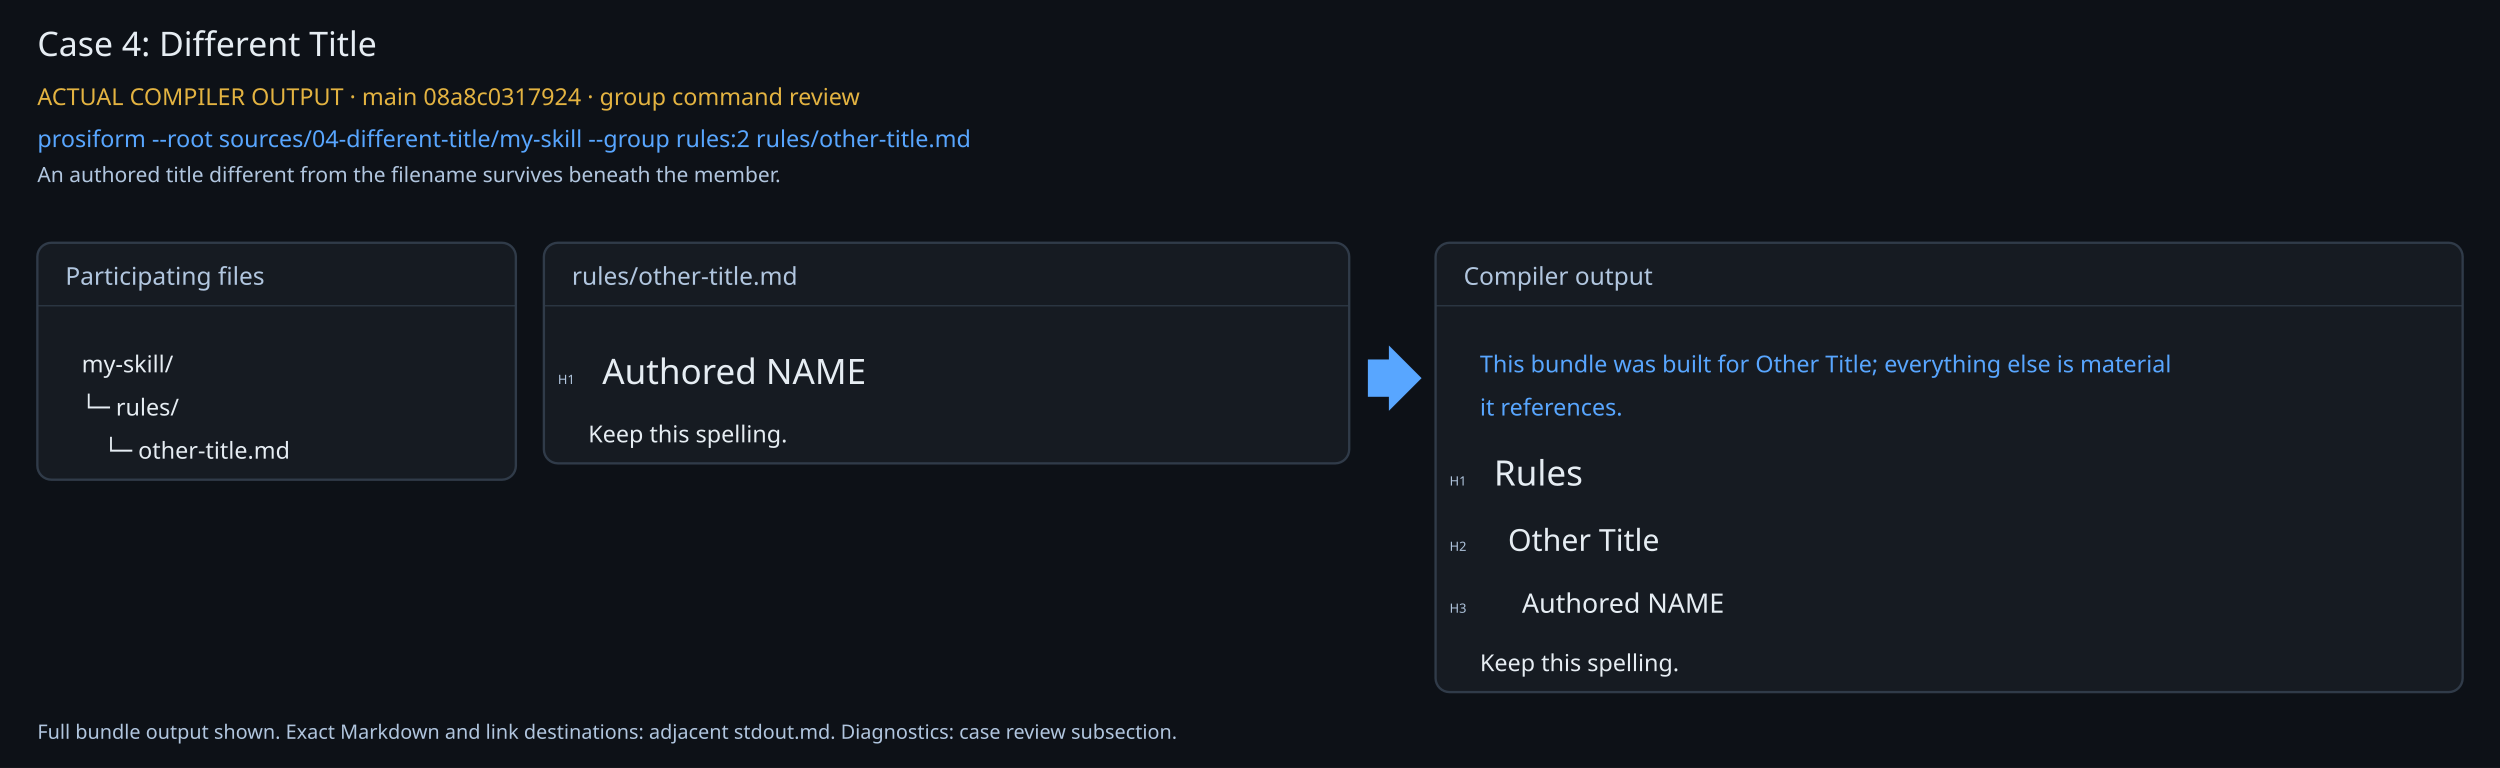
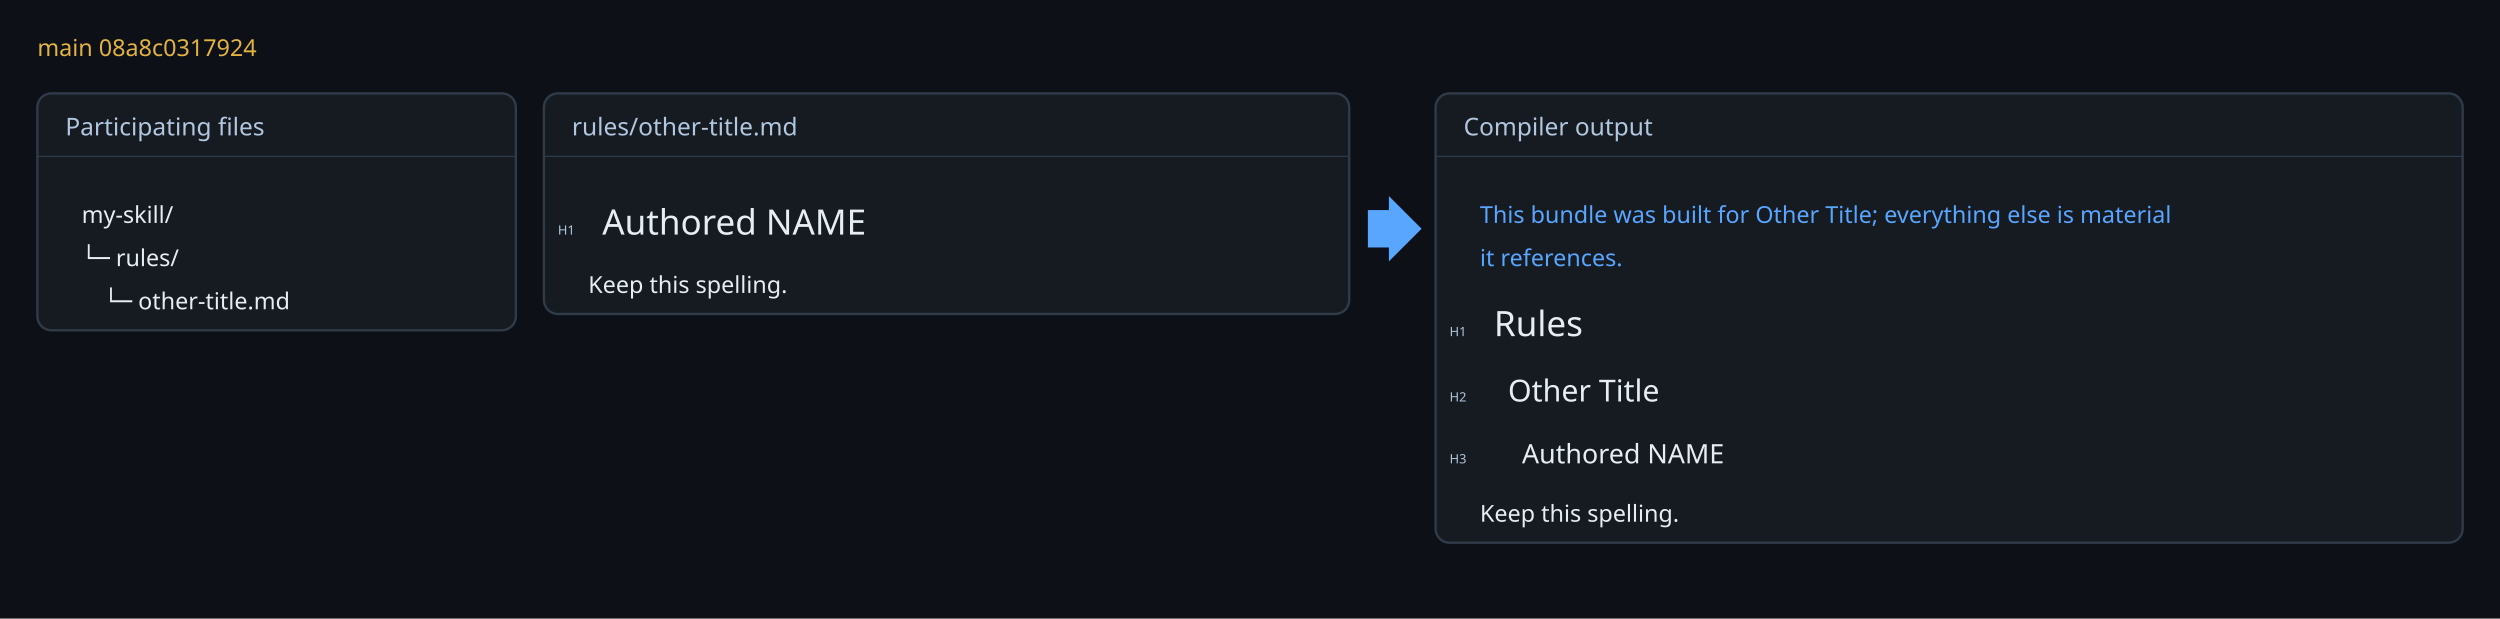
- <svg xmlns="http://www.w3.org/2000/svg" width="2142" height="658" viewBox="0 0 2142 658" role="img" aria-labelledby="title desc">
-   <rect width="2142" height="658" fill="#0d1117" />
+ <svg xmlns="http://www.w3.org/2000/svg" width="2142" height="530" viewBox="0 0 2142 530" role="img" aria-labelledby="title desc">
+   <rect width="2142" height="530" fill="#0d1117" />
  <g font-family="IBM Plex Mono" xml:space="preserve">
-     <text x="32" y="48" font-size="29" fill="#e6edf3" font-weight="400">Case 4: Different Title</text>
-     <text x="32" y="90" font-size="20" fill="#e3b341" font-weight="400">ACTUAL COMPILER OUTPUT · main 08a8c0317924 · group command review</text>
-     <text x="32" y="126" font-size="20" fill="#58a6ff" font-weight="400">prosiform --root sources/04-different-title/my-skill --group rules:2 rules/other-title.md</text>
-     <text x="32" y="156" font-size="18" fill="#b1c6df" font-weight="400">An authored title different from the filename survives beneath the member.</text>
-     <rect x="32" y="208" width="410" height="203" rx="12" fill="#161b22" stroke="#303b49" stroke-width="2" />
-     <text x="56" y="244" font-size="21" fill="#b1c6df" font-weight="400">Participating files</text>
-     <path d="M32 262 H442" stroke="#303b49" />
-     <text x="70" y="319" font-size="20" fill="#e6edf3" font-weight="400">my-skill/</text>
-     <text x="70" y="356" font-size="20" fill="#e6edf3" font-weight="400">└─ rules/</text>
-     <text x="70" y="393" font-size="20" fill="#e6edf3" font-weight="400">   └─ other-title.md</text>
-     <rect x="466" y="208" width="690" height="189" rx="12" fill="#161b22" stroke="#303b49" stroke-width="2" />
-     <text x="490" y="244" font-size="21" fill="#b1c6df" font-weight="400">rules/other-title.md</text>
-     <path d="M466 262 H1156" stroke="#303b49" />
-     <text x="478" y="329" font-size="11" fill="#b1c6df" font-weight="400">H1</text>
-     <text x="516" y="329" font-size="30" fill="#e6edf3" font-weight="500">Authored NAME</text>
-     <text x="504" y="379" font-size="20" fill="#e6edf3" font-weight="400">Keep this spelling.</text>
-     <rect x="1230" y="208" width="880" height="385" rx="12" fill="#161b22" stroke="#303b49" stroke-width="2" />
-     <text x="1254" y="244" font-size="21" fill="#b1c6df" font-weight="400">Compiler output</text>
-     <path d="M1230 262 H2110" stroke="#303b49" />
-     <text x="1268" y="319" font-size="20" fill="#58a6ff" font-weight="400">This bundle was built for Other Title; everything else is material</text>
-     <text x="1268" y="356" font-size="20" fill="#58a6ff" font-weight="400">it references.</text>
-     <text x="1242" y="416" font-size="11" fill="#b1c6df" font-weight="400">H1</text>
-     <text x="1280" y="416" font-size="30" fill="#e6edf3" font-weight="500">Rules</text>
-     <text x="1242" y="472" font-size="11" fill="#b1c6df" font-weight="400">H2</text>
-     <text x="1292" y="472" font-size="26" fill="#e6edf3" font-weight="500">Other Title</text>
-     <text x="1242" y="525" font-size="11" fill="#b1c6df" font-weight="400">H3</text>
-     <text x="1304" y="525" font-size="23" fill="#e6edf3" font-weight="500">Authored NAME</text>
-     <text x="1268" y="575" font-size="20" fill="#e6edf3" font-weight="400">Keep this spelling.</text>
-     <path d="M1172 308 H1190 V296 L1218 324 L1190 352 V340 H1172Z" fill="#58a6ff" />
-     <text x="32" y="633" font-size="17" fill="#b1c6df" font-weight="400">Full bundle output shown. Exact Markdown and link destinations: adjacent stdout.md. Diagnostics: case review subsection.</text>
+     <text x="32" y="48" font-size="20" fill="#e3b341" font-weight="400">main 08a8c0317924</text>
+     <rect x="32" y="80" width="410" height="203" rx="12" fill="#161b22" stroke="#303b49" stroke-width="2" />
+     <text x="56" y="116" font-size="21" fill="#b1c6df" font-weight="400">Participating files</text>
+     <path d="M32 134 H442" stroke="#303b49" />
+     <text x="70" y="191" font-size="20" fill="#e6edf3" font-weight="400">my-skill/</text>
+     <text x="70" y="228" font-size="20" fill="#e6edf3" font-weight="400">└─ rules/</text>
+     <text x="70" y="265" font-size="20" fill="#e6edf3" font-weight="400">   └─ other-title.md</text>
+     <rect x="466" y="80" width="690" height="189" rx="12" fill="#161b22" stroke="#303b49" stroke-width="2" />
+     <text x="490" y="116" font-size="21" fill="#b1c6df" font-weight="400">rules/other-title.md</text>
+     <path d="M466 134 H1156" stroke="#303b49" />
+     <text x="478" y="201" font-size="11" fill="#b1c6df" font-weight="400">H1</text>
+     <text x="516" y="201" font-size="30" fill="#e6edf3" font-weight="500">Authored NAME</text>
+     <text x="504" y="251" font-size="20" fill="#e6edf3" font-weight="400">Keep this spelling.</text>
+     <rect x="1230" y="80" width="880" height="385" rx="12" fill="#161b22" stroke="#303b49" stroke-width="2" />
+     <text x="1254" y="116" font-size="21" fill="#b1c6df" font-weight="400">Compiler output</text>
+     <path d="M1230 134 H2110" stroke="#303b49" />
+     <text x="1268" y="191" font-size="20" fill="#58a6ff" font-weight="400">This bundle was built for Other Title; everything else is material</text>
+     <text x="1268" y="228" font-size="20" fill="#58a6ff" font-weight="400">it references.</text>
+     <text x="1242" y="288" font-size="11" fill="#b1c6df" font-weight="400">H1</text>
+     <text x="1280" y="288" font-size="30" fill="#e6edf3" font-weight="500">Rules</text>
+     <text x="1242" y="344" font-size="11" fill="#b1c6df" font-weight="400">H2</text>
+     <text x="1292" y="344" font-size="26" fill="#e6edf3" font-weight="500">Other Title</text>
+     <text x="1242" y="397" font-size="11" fill="#b1c6df" font-weight="400">H3</text>
+     <text x="1304" y="397" font-size="23" fill="#e6edf3" font-weight="500">Authored NAME</text>
+     <text x="1268" y="447" font-size="20" fill="#e6edf3" font-weight="400">Keep this spelling.</text>
+     <path d="M1172 180 H1190 V168 L1218 196 L1190 224 V212 H1172Z" fill="#58a6ff" />
  </g>
</svg>
